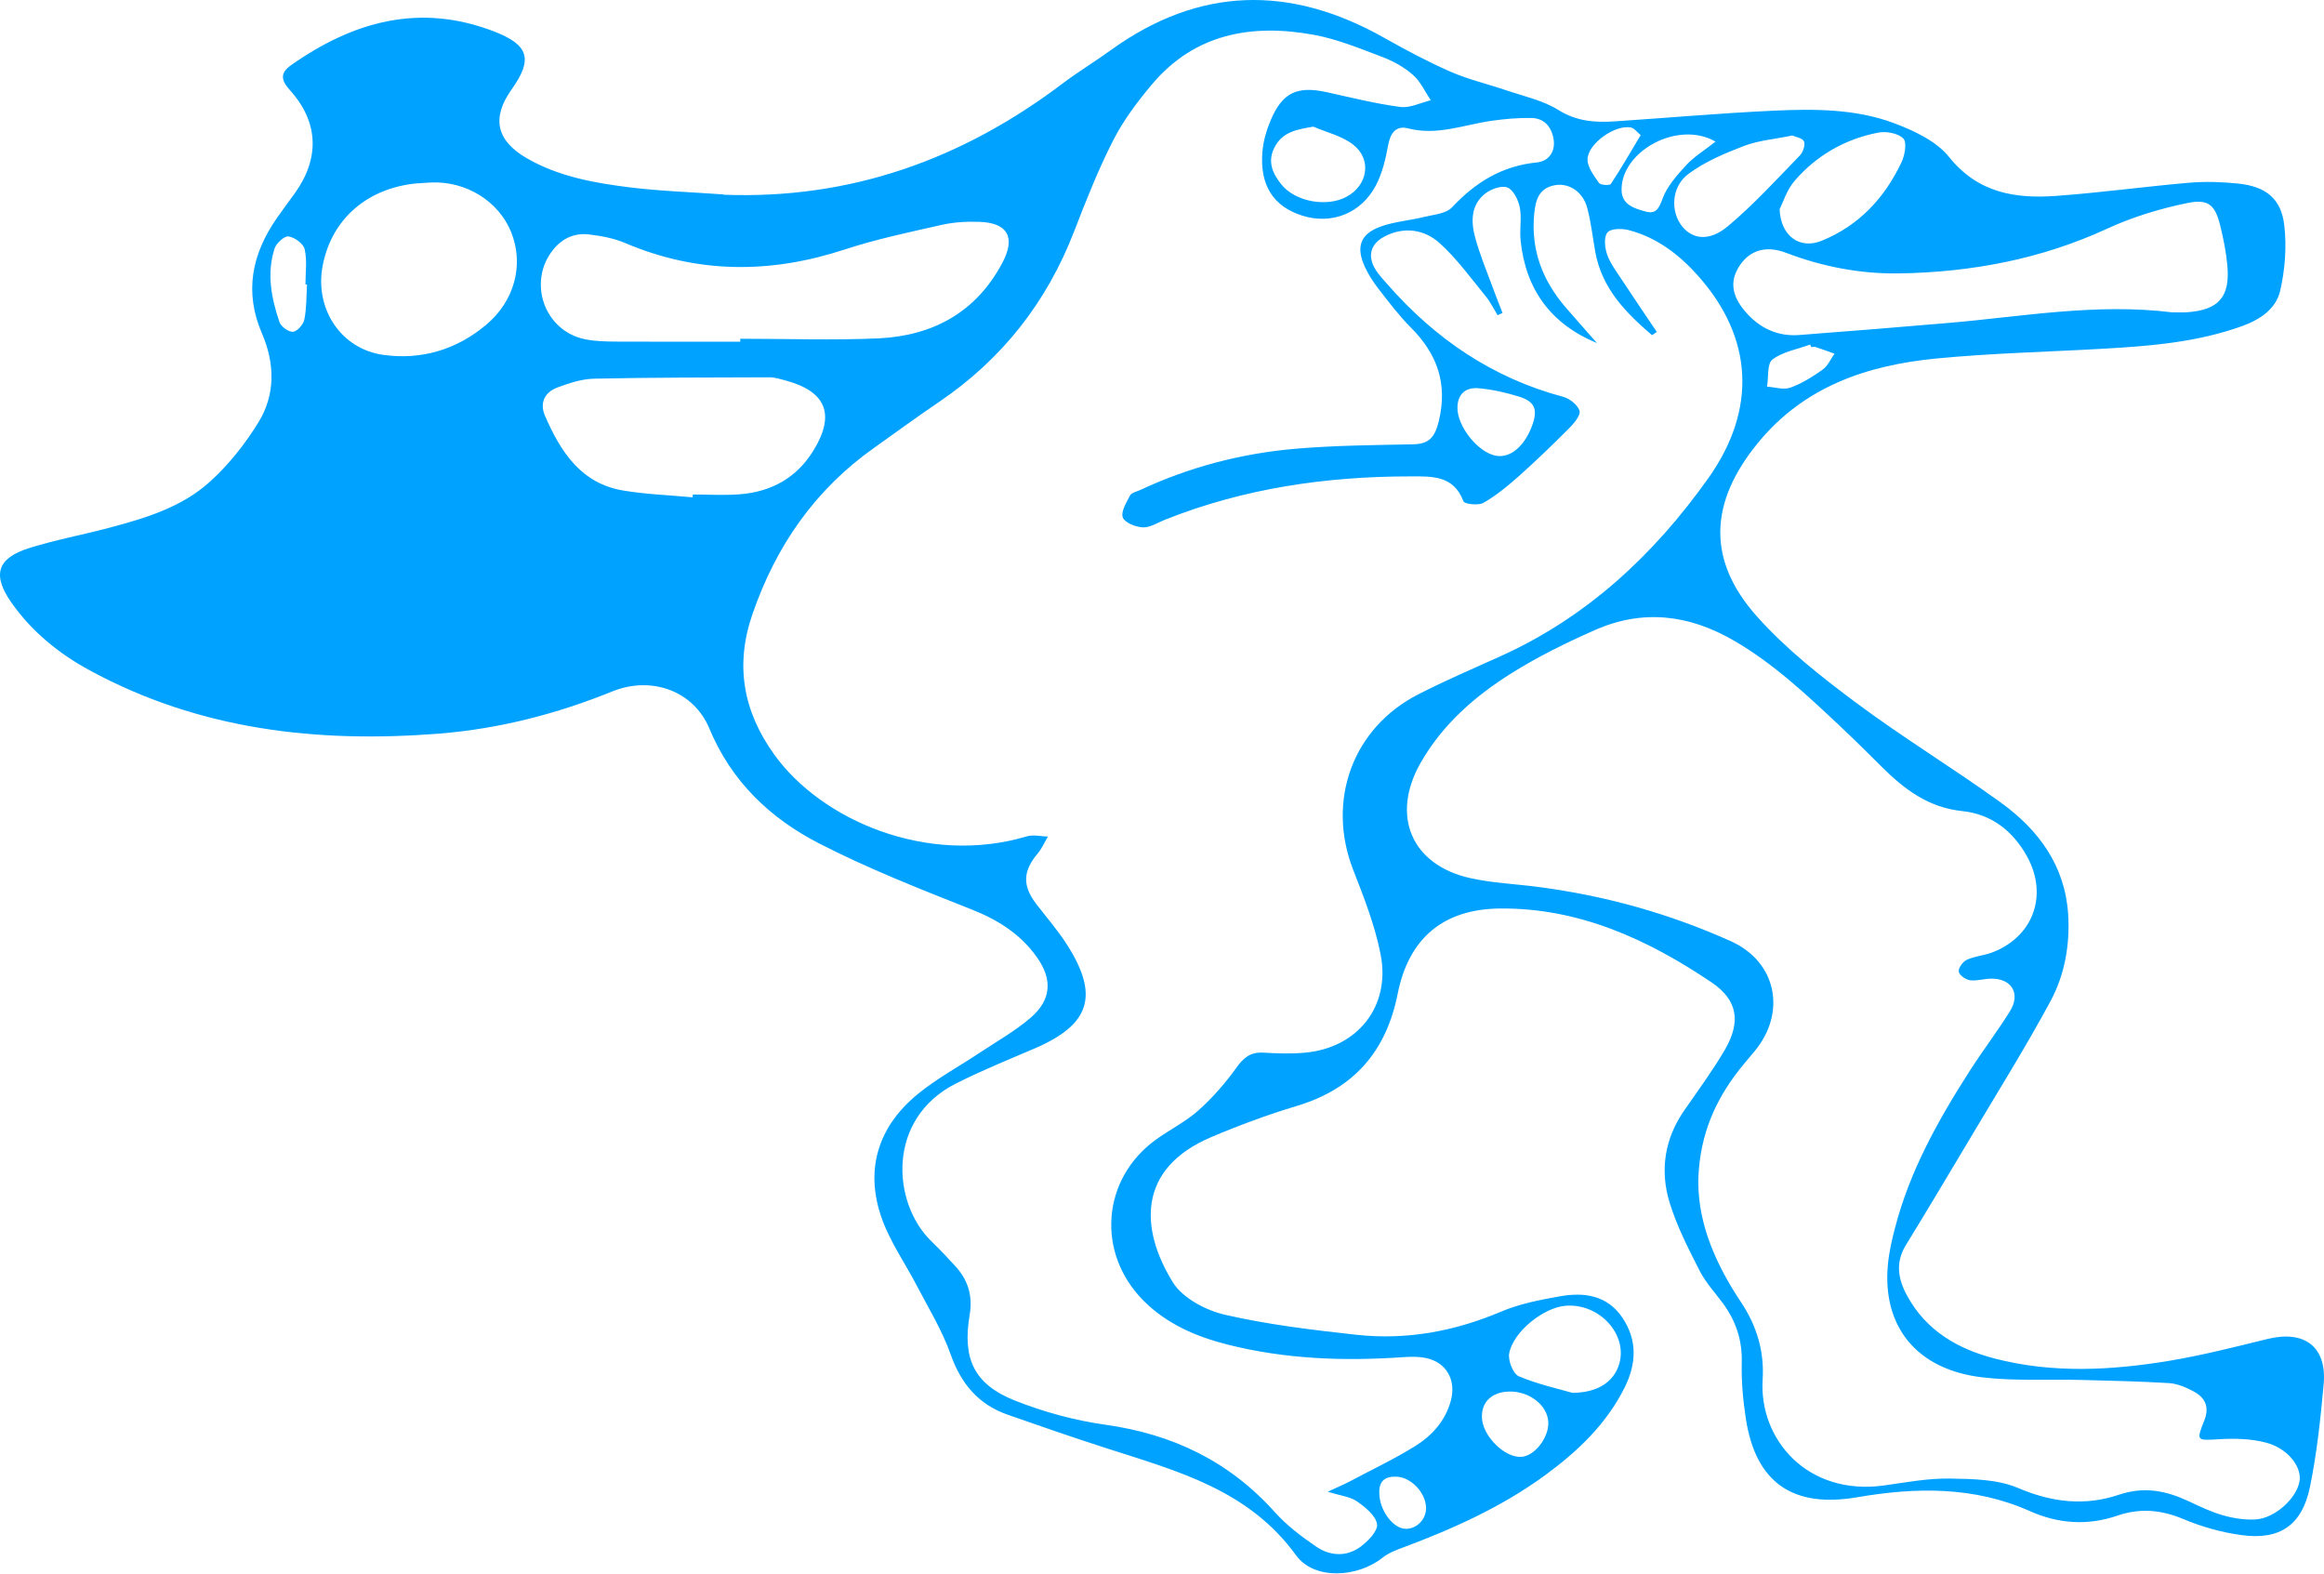
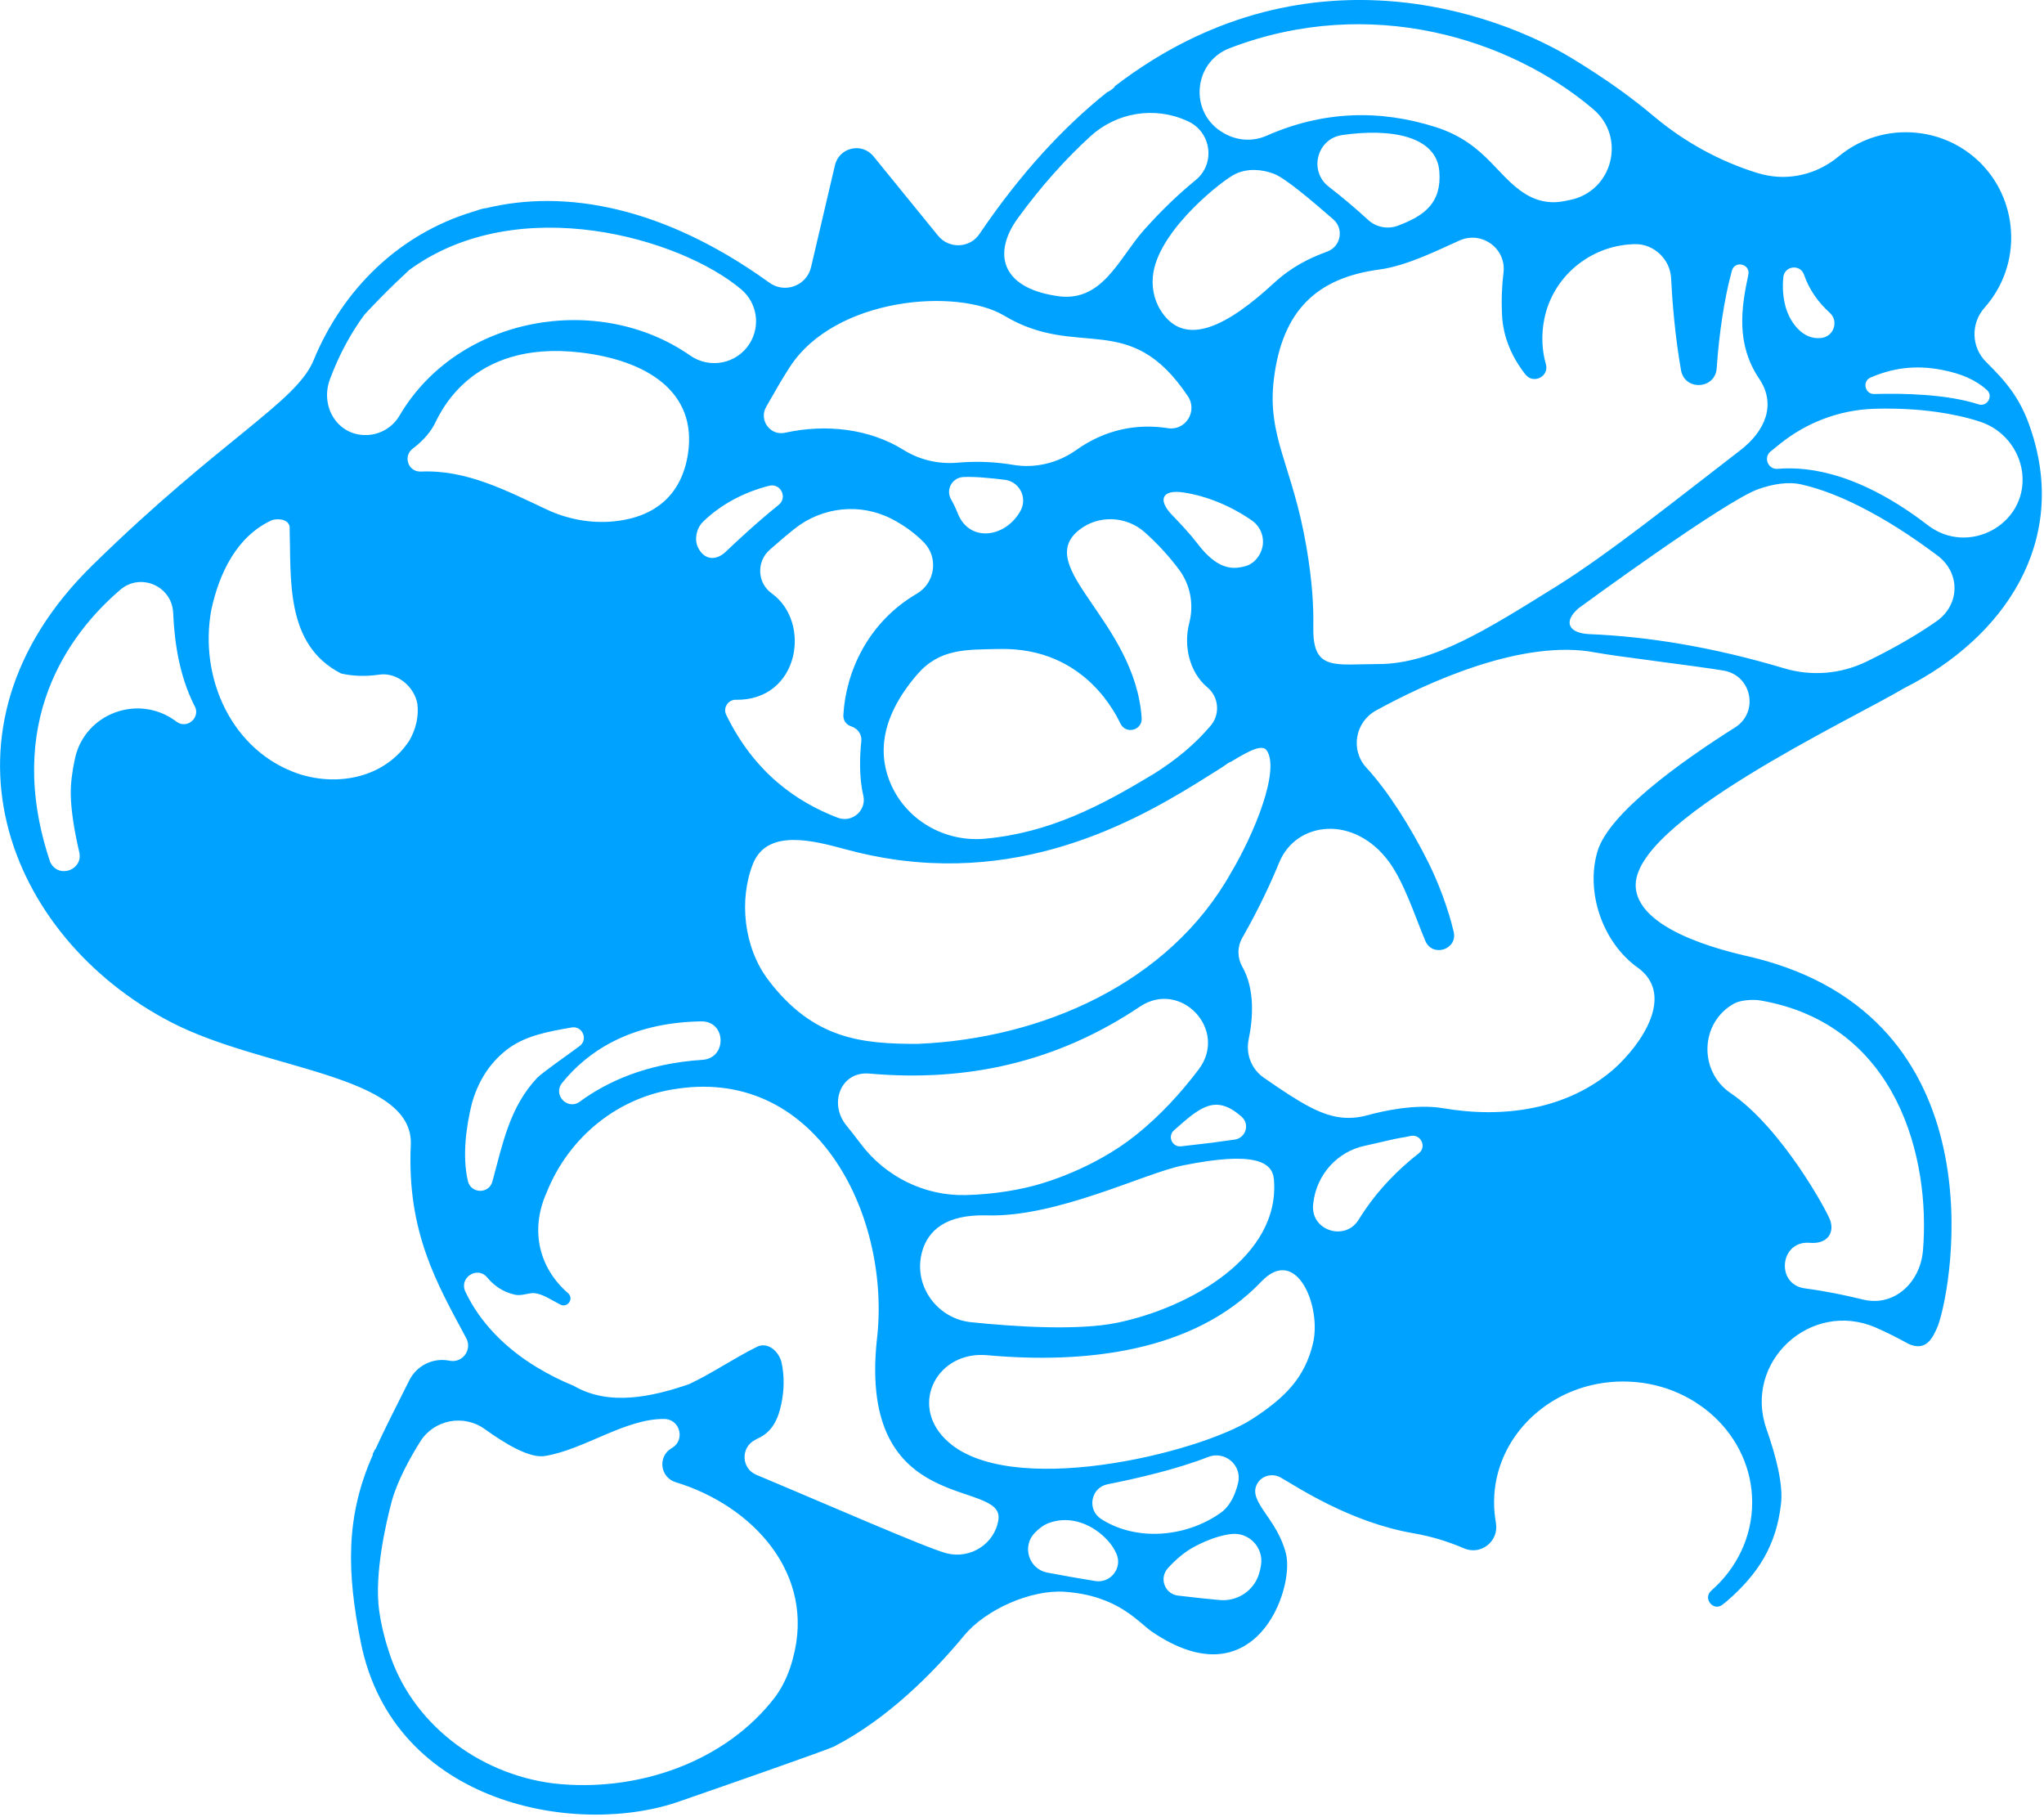
- <svg xmlns="http://www.w3.org/2000/svg" width="520" height="352" viewBox="0 0 520 352" fill="none">
-   <path d="M161.841 43.562C190.228 44.662 215.258 35.681 237.721 18.711C241.209 16.069 244.982 13.802 248.536 11.227C268.301 -3.037 288.637 -3.411 309.631 8.409C314.501 11.161 319.458 13.802 324.57 16.047C328.54 17.786 332.84 18.777 336.964 20.185C340.913 21.528 345.19 22.431 348.656 24.588C352.715 27.119 356.795 27.449 361.182 27.163C373.072 26.371 384.918 25.314 396.808 24.764C405.912 24.346 415.169 24.324 423.812 27.559C428.266 29.232 433.245 31.565 436.097 35.109C442.591 43.209 450.949 44.486 460.118 43.826C470.056 43.099 479.949 41.735 489.887 40.876C493.528 40.568 497.236 40.7 500.855 41.074C507.02 41.735 510.442 44.442 511.122 50.473C511.67 55.25 511.275 60.334 510.2 65.023C509.279 69.073 505.769 71.472 501.711 72.947C491.686 76.557 481.244 77.415 470.758 78.01C458.166 78.736 445.552 79 433.004 80.233C417.67 81.751 403.63 86.506 393.32 99.118C382.483 112.369 381.803 125.29 393.189 137.991C399.66 145.233 407.491 151.396 415.323 157.229C425.853 165.087 437.128 171.91 447.768 179.614C456.126 185.668 462.027 193.636 462.751 204.487C463.189 211.289 462.005 218.002 458.846 223.901C453.296 234.225 447.044 244.196 441.055 254.277C436.207 262.422 431.359 270.544 426.423 278.6C424.01 282.54 424.734 286.282 426.774 289.98C431.052 297.75 438.05 301.778 446.298 303.935C459.285 307.303 472.381 306.599 485.412 304.441C492.804 303.209 500.109 301.338 507.392 299.555C515.707 297.53 520.708 301.36 519.918 309.768C519.216 317.45 518.405 325.176 516.847 332.726C515.092 341.223 510.091 344.612 501.579 343.446C497.126 342.851 492.629 341.575 488.483 339.836C483.503 337.745 478.743 337.371 473.697 339.109C467.094 341.377 460.513 340.892 454.239 338.097C441.669 332.484 428.661 332.726 415.564 334.971C401.217 337.437 392.859 331.78 390.644 317.428C390.008 313.29 389.613 309.042 389.722 304.838C389.854 299.819 388.406 295.527 385.511 291.587C383.734 289.188 381.65 286.942 380.311 284.323C377.789 279.37 375.2 274.352 373.577 269.047C371.383 261.849 372.436 254.806 376.845 248.444C379.939 243.976 383.185 239.574 385.927 234.885C389.569 228.634 388.867 223.747 382.9 219.741C368.619 210.122 353.263 203.079 335.56 203.255C323.012 203.387 315.224 209.858 312.746 222.273C310.179 235.259 302.918 243.58 290.216 247.41C283.701 249.369 277.273 251.746 271 254.409C254.503 261.409 255.007 274.858 262.422 286.876C264.616 290.42 269.793 293.15 274.071 294.14C283.745 296.363 293.682 297.552 303.554 298.63C314.698 299.841 325.447 297.86 335.845 293.458C339.969 291.697 344.532 290.816 349.007 290.024C354.426 289.055 359.625 289.738 363.025 294.822C366.382 299.819 366.162 305.08 363.552 310.341C359.471 318.595 352.978 324.736 345.695 330.063C335.999 337.15 325.162 342.015 313.974 346.197C312.373 346.791 310.684 347.43 309.367 348.486C303.751 352.955 294.055 353.571 289.975 347.936C279.401 333.342 263.519 329.138 247.856 324.098C240.375 321.698 232.939 319.123 225.524 316.526C218.943 314.237 215.038 309.614 212.691 302.967C210.783 297.574 207.711 292.577 205.035 287.449C202.841 283.244 200.165 279.282 198.256 274.968C193.145 263.412 195.58 252.736 205.408 244.724C209.73 241.202 214.731 238.517 219.382 235.413C223.177 232.904 227.191 230.637 230.614 227.687C235.264 223.681 235.549 219.125 231.974 214.106C228.31 208.956 223.287 205.786 217.364 203.453C205.847 198.896 194.264 194.34 183.252 188.683C172.327 183.07 163.64 174.838 158.704 162.952C155.216 154.587 145.761 151.132 136.986 154.697C124.548 159.738 111.715 163.04 98.377 164.118C71.022 166.297 44.544 163.304 19.975 149.921C13.13 146.201 7.163 141.336 2.601 134.887C-1.787 128.68 -0.712 124.894 6.505 122.627C12.319 120.8 18.373 119.677 24.296 118.114C32.457 115.957 40.661 113.514 47.023 107.725C51.213 103.917 54.898 99.273 57.86 94.43C61.655 88.245 61.501 81.289 58.628 74.642C54.591 65.287 56.368 56.834 61.94 48.8C63.234 46.929 64.616 45.102 65.954 43.253C71.57 35.439 71.329 27.339 64.902 20.207C62.861 17.94 62.642 16.355 65.055 14.639C79.007 4.777 93.946 0.617 110.574 7.045C118.362 10.06 119.283 13.274 114.457 20.031C109.982 26.327 111.013 31.411 117.792 35.351C124.899 39.489 132.884 40.92 140.869 41.911C147.801 42.769 154.821 42.989 161.819 43.495L161.841 43.562ZM370.659 74.29C370.33 74.532 369.979 74.752 369.65 74.994C363.771 69.953 358.396 64.538 356.927 56.262C356.356 52.983 355.983 49.637 355.128 46.445C354.141 42.791 350.85 40.744 347.625 41.492C344.291 42.241 343.589 44.772 343.282 47.854C342.514 55.91 345.125 62.712 350.28 68.721C352.605 71.428 354.974 74.07 357.322 76.755C346.989 72.485 341.351 64.737 340.233 53.753C339.991 51.31 340.518 48.756 340.057 46.401C339.728 44.728 338.609 42.461 337.293 41.955C335.955 41.426 333.564 42.307 332.248 43.364C329.111 45.873 329.111 49.593 330.054 53.071C331.151 57.121 332.796 61.017 334.244 64.957C334.858 66.652 335.538 68.325 336.196 70.019C335.823 70.195 335.472 70.35 335.099 70.526C334.2 69.073 333.454 67.51 332.379 66.211C329.045 62.161 325.952 57.825 322.091 54.369C318.669 51.31 314.171 50.627 309.784 52.916C306.603 54.567 305.901 57.363 307.832 60.4C308.578 61.567 309.565 62.602 310.486 63.658C321.169 75.83 333.981 84.569 349.753 88.773C351.201 89.169 352.934 90.534 353.417 91.855C353.746 92.757 352.32 94.584 351.289 95.619C347.582 99.339 343.786 103.015 339.86 106.514C337.381 108.715 334.77 110.873 331.918 112.501C330.8 113.14 327.685 112.788 327.443 112.149C325.25 106.272 320.27 106.58 315.619 106.58C296.732 106.58 278.305 109.244 260.645 116.287C259.022 116.926 257.355 118.048 255.753 117.982C254.13 117.916 251.695 116.97 251.234 115.781C250.752 114.505 252.024 112.435 252.836 110.873C253.165 110.234 254.305 109.992 255.095 109.64C266.151 104.467 277.822 101.43 289.909 100.395C298.618 99.647 307.393 99.581 316.146 99.405C319.787 99.339 321.06 97.82 321.937 94.21C323.977 85.757 321.542 79.132 315.619 73.211C313.031 70.614 310.793 67.642 308.534 64.737C307.349 63.218 306.274 61.589 305.462 59.85C303.313 55.316 304.3 52.344 308.972 50.671C312.066 49.571 315.444 49.329 318.647 48.536C320.818 48.008 323.561 47.81 324.899 46.379C330.142 40.788 336.087 37.112 343.874 36.342C346.441 36.1 348.174 33.965 347.581 30.927C347.055 28.176 345.366 26.415 342.58 26.393C339.618 26.349 336.635 26.613 333.717 27.031C327.531 27.911 321.564 30.399 315.093 28.726C312.395 28.021 311.1 29.716 310.596 32.49C310.047 35.549 309.301 38.719 307.876 41.449C304.563 47.788 297.894 50.319 291.335 48.228C284.886 46.159 281.836 41.426 282.473 33.921C282.67 31.521 283.394 29.078 284.337 26.855C286.97 20.67 290.282 19.173 296.885 20.626C302.347 21.836 307.788 23.201 313.316 23.927C315.488 24.213 317.857 22.981 320.138 22.431C318.844 20.516 317.857 18.248 316.168 16.774C314.237 15.057 311.824 13.714 309.411 12.79C304.344 10.875 299.254 8.761 293.989 7.793C280.125 5.262 267.336 7.463 257.706 18.931C254.459 22.805 251.344 26.943 249.063 31.433C245.728 37.971 243.008 44.86 240.354 51.728C234.211 67.642 224.208 80.365 210.124 89.918C205.189 93.263 200.384 96.785 195.514 100.241C182.33 109.596 173.621 122.142 168.356 137.418C164.408 148.886 166.316 159.144 173.204 168.763C183.712 183.466 207.448 193.768 229.736 187.12C231.184 186.68 232.895 187.12 234.474 187.164C233.729 188.419 233.136 189.806 232.215 190.906C228.859 194.89 228.727 198.126 231.864 202.242C234.211 205.302 236.778 208.229 238.84 211.487C245.991 222.779 243.885 229.228 231.579 234.533C225.634 237.086 219.623 239.508 213.854 242.435C198.322 250.293 199.551 269.113 208.391 277.697C210.278 279.524 212.099 281.439 213.876 283.398C216.64 286.458 217.671 290.024 216.969 294.118C215.302 303.979 217.912 309.702 227.126 313.356C233.575 315.909 240.463 317.78 247.308 318.749C262.334 320.84 274.992 326.893 285.215 338.273C287.869 341.245 291.16 343.732 294.472 345.999C297.565 348.134 301.229 348.354 304.366 346.087C306.055 344.854 308.336 342.521 308.117 341.002C307.832 339.087 305.484 337.194 303.62 335.896C302.106 334.839 300 334.641 297.083 333.739C299.452 332.638 300.702 332.11 301.887 331.494C306.823 328.874 311.89 326.475 316.65 323.525C320.402 321.192 323.385 317.912 324.613 313.422C325.754 309.284 324.109 305.476 320.116 304.111C318.23 303.473 316.014 303.495 313.974 303.627C300.79 304.551 287.694 304.089 274.817 300.854C267.797 299.093 261.172 296.297 255.907 291.036C245.245 280.383 246.474 263.786 258.583 255.004C261.698 252.736 265.252 250.998 268.104 248.466C271.307 245.605 274.202 242.303 276.681 238.825C278.305 236.558 279.862 235.347 282.648 235.502C285.785 235.678 288.944 235.81 292.059 235.502C303.751 234.423 311.166 225.178 308.929 213.6C307.678 207.129 305.221 200.855 302.808 194.692C296.732 179.174 302.611 162.82 317.44 155.292C323.363 152.276 329.462 149.635 335.538 146.905C354.974 138.189 370.023 124.168 382.198 107.043C393.232 91.525 392.223 75.5 379.961 61.721C375.705 56.944 370.681 53.093 364.363 51.464C362.872 51.09 360.393 51.111 359.669 52.014C358.835 53.026 359.055 55.36 359.581 56.879C360.239 58.837 361.577 60.576 362.718 62.337C365.35 66.343 368.071 70.328 370.747 74.312L370.659 74.29ZM380.004 264.667C380.048 274.066 384.019 283.024 389.525 291.279C393.123 296.671 394.79 302.372 394.395 308.668C393.561 322.051 404.442 334.729 421.597 332.33C426.445 331.648 431.337 330.723 436.207 330.789C441.384 330.877 447 330.943 451.607 332.924C459.175 336.16 466.59 336.952 474.07 334.421C479.774 332.506 484.644 333.497 489.689 335.852C492.212 337.04 494.779 338.273 497.433 339.021C499.736 339.682 502.237 340.056 504.628 339.946C509.125 339.704 514.193 334.927 514.566 331.053C514.851 327.884 511.736 323.966 506.954 322.733C503.663 321.874 500.044 321.786 496.621 321.985C491.51 322.271 491.356 322.447 493.199 317.846C494.45 314.699 493.375 312.652 490.764 311.265C489.097 310.363 487.188 309.57 485.346 309.438C478.896 309.042 472.425 308.91 465.975 308.734C458.473 308.536 450.883 309.02 443.468 308.139C428.924 306.4 421.18 296.87 422.409 283.068C422.65 280.295 423.286 277.521 423.988 274.814C427.322 261.893 433.75 250.447 440.88 239.354C443.731 234.929 446.934 230.725 449.72 226.257C452.199 222.317 450.115 218.861 445.464 218.949C443.885 218.971 442.283 219.521 440.77 219.301C439.805 219.169 438.357 218.134 438.269 217.364C438.181 216.528 439.212 215.119 440.09 214.723C441.801 213.93 443.819 213.798 445.618 213.138C454.875 209.704 458.363 200.371 453.581 191.655C450.422 185.91 445.552 182.124 439.081 181.463C431.534 180.693 426.138 176.621 421.092 171.602C417.977 168.499 414.862 165.417 411.659 162.401C404.245 155.446 396.874 148.49 387.967 143.318C377.855 137.462 367.522 136.252 356.861 140.962C350.477 143.78 344.159 146.883 338.258 150.581C330.032 155.732 322.749 162.071 317.835 170.722C311.144 182.498 315.817 193.526 328.957 196.453C333.871 197.554 339.004 197.752 344.028 198.412C359.055 200.349 373.511 204.377 387.309 210.585C397.488 215.163 399.792 226.455 392.64 235.127C391.083 237.02 389.437 238.869 388.011 240.85C383.032 247.696 380.114 255.268 379.982 264.689L380.004 264.667ZM165.636 76.447V75.786C175.947 75.786 186.301 76.16 196.589 75.698C208.72 75.126 218.46 69.865 224.318 58.727C227.279 53.093 225.458 49.857 219.206 49.637C216.442 49.527 213.568 49.681 210.87 50.275C203.565 51.926 196.172 53.467 189.065 55.8C172.437 61.259 156.159 61.281 139.926 54.391C137.403 53.313 134.573 52.784 131.831 52.454C128.738 52.08 125.996 53.181 123.912 55.69C117.879 62.932 121.74 74.114 130.998 75.918C133.213 76.359 135.517 76.403 137.798 76.425C147.077 76.469 156.357 76.447 165.636 76.447ZM486.092 69.865C486.816 69.865 488.044 69.931 489.251 69.865C496.424 69.381 499.012 66.475 498.376 59.41C498.113 56.46 497.521 53.511 496.819 50.627C495.678 45.917 494.23 44.42 489.382 45.432C483.284 46.687 477.185 48.536 471.547 51.133C456.652 58.001 441.011 60.929 424.778 61.171C416.135 61.281 407.755 59.652 399.66 56.57C395.207 54.876 391.675 55.954 389.393 59.212C387.024 62.602 387.309 65.991 390.534 69.733C393.671 73.387 397.729 75.324 402.578 74.95C413.721 74.114 424.887 73.189 436.031 72.243C452.528 70.834 468.959 67.774 486.114 69.887L486.092 69.865ZM154.975 111.291C154.975 111.071 154.997 110.851 155.019 110.63C158.529 110.63 162.039 110.851 165.527 110.586C172.568 110.036 178.272 106.911 182.023 100.769C186.959 92.713 184.875 87.585 175.771 85.119C174.586 84.811 173.38 84.415 172.195 84.415C159.077 84.459 145.959 84.437 132.862 84.723C130.142 84.789 127.356 85.713 124.746 86.682C121.85 87.761 120.687 90.16 121.96 93.065C125.426 101.033 129.967 108.121 139.356 109.728C144.511 110.608 149.776 110.763 154.975 111.269V111.291ZM96.359 40.832C94.977 40.942 93.573 40.964 92.191 41.14C81.464 42.571 73.962 49.549 72.141 59.74C70.474 69.183 76.331 78.098 85.764 79.396C94.209 80.563 102.041 78.296 108.71 72.727C115.137 67.378 117.309 59.212 114.369 51.926C111.583 45.014 104.257 40.458 96.381 40.832H96.359ZM398.19 46.753C398.409 52.894 402.775 55.822 407.557 53.885C415.893 50.517 421.685 44.31 425.48 36.276C426.226 34.713 426.708 31.829 425.875 30.993C424.712 29.804 422.058 29.32 420.259 29.672C412.844 31.103 406.46 34.757 401.525 40.48C399.792 42.505 398.958 45.3 398.212 46.775L398.19 46.753ZM400.954 30.333C397.049 31.147 393.452 31.411 390.249 32.644C385.927 34.295 381.496 36.166 377.811 38.895C373.928 41.757 373.73 47.347 376.385 50.649C378.732 53.555 382.483 54.083 386.651 50.583C392.377 45.785 397.466 40.194 402.687 34.823C403.411 34.097 403.982 32.446 403.652 31.653C403.301 30.861 401.722 30.641 400.976 30.289L400.954 30.333ZM351.837 311.617C357.519 311.573 360.985 309.152 362.214 305.432C364.451 298.718 357.914 291.477 350.236 292.137C345.366 292.555 338.609 297.904 337.688 302.769C337.381 304.353 338.565 307.369 339.816 307.897C344.115 309.724 348.744 310.715 351.837 311.617ZM293.902 28.33C290.107 28.968 286.904 29.496 285.127 33.062C283.526 36.254 284.82 38.939 286.75 41.316C289.909 45.168 296.885 46.379 301.251 44.046C306.055 41.492 307.042 35.66 302.742 32.336C300.242 30.399 296.863 29.628 293.902 28.352V28.33ZM326.105 91.172C326.039 95.376 330.69 101.21 334.704 101.958C337.907 102.552 341.11 99.867 342.821 95.201C344.115 91.657 343.479 89.874 339.947 88.751C336.986 87.827 333.893 87.122 330.8 86.858C328.058 86.616 326.149 88.047 326.105 91.172ZM383.865 31.697C375.485 26.811 362.74 33.81 362.828 42.483C362.85 45.807 365.701 46.643 368.202 47.325C370.55 47.964 371.186 46.643 372.019 44.398C373.05 41.625 375.244 39.181 377.306 36.936C379.039 35.043 381.321 33.678 383.865 31.675V31.697ZM331.589 317.186C331.743 321.346 336.81 326.299 340.54 325.925C343.457 325.638 346.55 321.61 346.441 318.221C346.309 314.369 342.075 311.111 337.469 311.331C333.695 311.507 331.436 313.752 331.589 317.164V317.186ZM68.675 63.636H68.346C68.346 60.995 68.74 58.265 68.17 55.756C67.885 54.523 65.933 53.093 64.551 52.894C63.629 52.762 61.808 54.413 61.435 55.602C59.637 61.193 60.712 66.74 62.554 72.11C62.905 73.101 64.638 74.334 65.582 74.224C66.547 74.114 67.885 72.573 68.104 71.472C68.609 68.919 68.543 66.233 68.697 63.614L68.675 63.636ZM405.254 77.635C405.188 77.459 405.122 77.261 405.034 77.085C402.161 78.142 398.914 78.67 396.589 80.431C395.36 81.355 395.733 84.415 395.382 86.506C397.137 86.616 399.068 87.276 400.581 86.726C403.17 85.802 405.583 84.283 407.842 82.676C408.983 81.862 409.597 80.343 410.475 79.132C409.093 78.626 407.689 78.12 406.285 77.657C405.978 77.547 405.583 77.657 405.232 77.657L405.254 77.635ZM367.105 30.223C366.316 29.584 365.68 28.682 364.912 28.528C361.468 27.823 355.303 32.072 355.216 35.638C355.172 37.398 356.663 39.313 357.782 40.942C358.133 41.426 360.173 41.536 360.437 41.14C362.718 37.706 364.78 34.119 367.105 30.223ZM308.621 334.003C308.621 337.877 311.736 342.059 314.588 342.037C317.089 342.037 319.151 339.814 319.085 337.305C318.976 333.893 315.729 330.503 312.482 330.371C309.916 330.261 308.534 331.339 308.621 334.025V334.003Z" fill="#00A2FF" />
+ <svg xmlns="http://www.w3.org/2000/svg" width="924" height="821" viewBox="0 0 924 821" fill="none">
+   <path d="M861.19 310.82C905.4 288.52 935.78 245.18 917.73 193.2C913.2 179.84 906.73 172.39 897.88 163.65C891.09 156.96 890.8 146.17 897.14 139.05C905.25 129.93 909.91 117.68 909.07 104.34C907.54 80.05 888.26 61.04 863.95 59.83C851.44 59.21 839.93 63.41 831.11 70.75C821.59 78.66 809 81.83 796.98 78.87C795.86 78.59 794.95 78.36 794.37 78.17C777.16 72.84 761.26 64.03 747.47 52.43C738.67 45.02 727.4 36.59 710.9 26.53C676.25 5.42 588.94 -26.26 503.88 39.02C503.93 39.11 503.94 39.23 503.84 39.33C502.85 40.32 501.67 41.17 500.4 41.76C500.39 41.76 500.37 41.76 500.36 41.77C480.87 57.36 461.53 78.13 443.02 105.38C442.96 105.46 442.91 105.55 442.85 105.63C438.54 112.22 429.02 112.63 424.05 106.52L394.86 70.65C389.64 64.24 379.34 66.61 377.45 74.66L366.63 120.77C364.65 129.19 354.73 132.84 347.75 127.73C347.67 127.67 347.59 127.62 347.51 127.56C300.23 93.54 255.63 85.25 219.35 94.18C219.41 94.14 219.48 94.09 219.54 94.05C218.52 94.25 217.5 94.49 216.51 94.81C215.54 95.12 214.57 95.56 213.56 95.71C213.52 95.74 213.47 95.77 213.43 95.81C180.45 105.9 155 130.59 141.7 162.96C133.94 181.86 99.55 198.81 41.62 255.65C-33.67 329.52 2.32 423.16 77.34 462.03C119.36 483.8 187.16 485.51 185.7 517.49C183.89 557.03 197.66 580.36 210.77 604.84C213.55 610.03 209.13 616.12 203.34 615.04C203.22 615.02 203.1 614.99 202.98 614.97C195.73 613.61 188.44 617.17 185.1 623.75C184.68 624.57 184.26 625.41 183.84 626.24C179.04 635.85 174.06 645.52 169.62 655.22C169.58 655.17 169.54 655.12 169.5 655.07C169.32 655.49 169.14 655.91 168.94 656.32C168.8 656.62 168.61 656.92 168.41 657.22C168.47 657.3 168.54 657.38 168.6 657.46C156.05 685.46 156.83 710.86 163.08 742.21C177.83 816.16 261.59 830.58 307.79 813.97C328.72 806.75 374.25 790.82 377 789.41C401.53 776.78 422.18 755.73 435.9 739.17C445.65 727.41 466.1 718.39 481.34 719.46C505.48 721.16 514.53 733.26 520.74 737.49C567.45 769.28 585.29 718.27 581.34 702.3C577.39 686.31 564.27 678.93 568.12 671.01C570.06 667.01 575.05 665.64 578.93 667.82C586.26 671.94 610.13 688.05 639.01 693.02C646.89 694.38 654.54 696.69 661.83 699.83C669.49 703.13 677.65 696.6 676.24 688.38C675.72 685.32 675.4 682.17 675.4 679.05C675.4 648.87 701.52 624.41 733.74 624.41C765.96 624.41 792.08 648.87 792.08 679.05C792.08 694.8 784.96 709 773.57 718.97C769.66 722.4 774.46 728.46 778.62 725.33C779.29 724.82 779.95 724.29 780.59 723.74C794.82 711.42 802.94 698.57 805.1 679.81C806.17 671.25 802.98 658.5 798.54 645.85C787.91 615.57 818.62 587.22 848.03 600.07C853.19 602.32 858.14 604.85 862.75 607.41C870.6 610.92 873.63 605.12 876.1 599.12C883.06 579.71 903.6 460.02 792.47 432.77C785.77 431.13 741.08 422.21 739.45 401.08C737.19 371.8 835.41 326.08 861.2 310.81L861.19 310.82ZM875.35 280.85C865.49 287.73 854.66 293.72 843.99 298.92L843.83 299C832.25 304.64 818.97 305.78 806.62 302.09C774.07 292.36 744.63 287.68 718.52 286.62C709.45 286.25 706.32 281.3 713.49 275C713.49 275 779.76 226.33 794.93 221.05C801.13 218.89 808.1 217.52 814.46 218.99C823.42 221.06 831.87 224.48 840.07 228.57C852.66 234.85 864.37 242.52 875.62 250.92C875.69 250.97 875.75 251.02 875.82 251.07C886.31 258.91 886.08 273.37 875.34 280.86L875.35 280.85ZM845.61 170.63C855.19 166.53 865.46 164.74 878.03 167.21C886.67 168.91 893.13 171.7 898.17 176.24C901.25 179.01 898.31 184.03 894.38 182.75C880.3 178.19 861.03 177.7 847.29 178.09C843.02 178.21 841.69 172.31 845.62 170.62L845.61 170.63ZM806.17 125.21C806.72 120.13 813.83 119.28 815.49 124.11C817.85 130.99 822.02 136.74 827.14 141.36C831.33 145.15 828.98 152.11 823.37 152.75C823.3 152.75 823.23 152.77 823.17 152.77C815.25 153.68 809.46 146.27 807.29 139.06C805.98 134.38 805.69 129.74 806.18 125.2L806.17 125.21ZM800.44 204.03C801.81 202.91 803.18 201.81 804.52 200.72C816.54 191.01 831.37 185.35 846.81 184.78C847.1 184.77 847.38 184.76 847.66 184.75C857.05 184.51 866.41 184.89 875.72 186.23C882.38 187.19 888.88 188.56 895.16 190.62C905.24 193.92 912.62 202.74 914.09 213.24C914.09 213.3 914.11 213.35 914.11 213.41C914.15 213.77 914.19 214.13 914.22 214.49C916.19 237.29 889.66 251.35 871.51 237.4C841.89 214.63 818.82 210.61 803.62 211.91C799.25 212.28 797.03 206.79 800.43 204.02L800.44 204.03ZM739.08 110.34C747.62 110.18 754.99 117.16 755.42 125.69C755.95 136.09 757.15 151.63 759.91 167.32C761.57 176.76 775.39 176.02 776.04 166.46C777.11 150.82 779.49 134.7 782.93 122.31C784.25 117.56 791.38 119.35 790.34 124.17C786.98 139.76 784.92 155.45 795.01 170.83C795.08 170.93 795.15 171.03 795.22 171.14C803.14 182.82 797.93 194.89 786.74 203.49C758.27 225.38 727.21 250.33 703.47 265.09C672.63 284.26 647.76 300.14 623.16 300.14C603.56 300.14 593.46 303.48 593.69 283.88C593.69 283.71 593.69 283.55 593.69 283.38C593.84 273.68 593.22 262.76 590.59 247.28C584.37 210.58 572.67 197.59 575.85 171.42C579.67 140.01 595.57 125.55 623.6 121.81C636.34 120.11 650.99 112.56 659.9 108.65C669.94 104.25 681.02 112.39 679.66 123.27C678.99 128.63 678.65 135.04 679.01 142.47C679.48 152.29 683.44 161.49 689.61 169.28C693.18 173.78 700.39 170.17 698.83 164.64C697.04 158.32 696.67 151.39 698.1 144.24C701.9 125.13 718.62 111.18 738.09 110.38C738.41 110.37 738.74 110.36 739.06 110.35L739.08 110.34ZM416.95 565.33C419.65 556.25 427.49 548.77 446.24 549.33C477.8 550.27 517.3 530.28 534.6 526.78C567.51 520.12 575.19 525.33 575.87 533C575.87 533.05 575.87 533.1 575.88 533.15C578.82 567.9 537.86 591.09 505.03 597.86C487.14 601.55 458.1 599.59 439.03 597.62C423.28 596 412.44 580.52 416.96 565.34L416.95 565.33ZM389.29 517.22C386.85 514.01 384.51 510.99 382.66 508.74C374.53 498.84 379.96 484.29 392.74 485.22C392.85 485.22 392.95 485.24 393.05 485.24C437.35 489.15 478.03 479.99 515.27 455C533.77 442.58 555.33 465.52 541.9 483.31C533.59 494.31 524.28 504.33 513.69 512.86C494.05 528.67 470.81 534.85 471.1 534.86C461.8 537.71 449.52 539.83 436.61 540.15C418.08 540.6 400.5 531.98 389.29 517.22ZM558.18 515.06C554.21 515.63 550.11 516.2 547.72 516.51C545.1 516.85 539.45 517.5 533.92 518.12C529.89 518.57 527.67 513.57 530.71 510.88C542.52 500.44 549.4 494.29 561.24 504.72C561.27 504.75 561.3 504.77 561.33 504.8C565.09 508.13 563.16 514.35 558.19 515.06H558.18ZM415.03 471.82C389.87 471.82 367.82 469.96 347.32 442.94C336.15 428.21 333.95 406.67 340.42 390.34C346.9 374.36 367.86 379.96 382.42 383.92C390.07 386 397.54 387.52 404.82 388.55C404.82 388.55 404.83 388.57 404.84 388.57C405.98 388.69 407.12 388.83 408.26 388.99C475.6 397.15 525.97 363.43 552.46 346.8C552.48 346.78 552.5 346.75 552.53 346.73C553.74 345.99 554.8 345.02 556.09 344.41C556.17 344.37 556.25 344.37 556.31 344.4C565.12 339 570.69 336.3 572.65 339.21C578.71 348.19 567.03 376.74 556.5 394.43C528.37 444.56 470.83 469.44 415.02 471.8L415.03 471.82ZM254.11 489.47C265.22 475.64 284.25 462.48 315.75 461.67C316.24 461.66 316.73 461.65 317.22 461.65C328.39 461.7 328.68 478.32 317.53 479.03C292.17 480.64 274.27 489 262.11 497.92C256.55 502 249.78 494.83 254.1 489.46L254.11 489.47ZM242.77 487.22C230.22 500.62 227.17 517.35 222.57 534.07C221 539.78 212.84 539.56 211.51 533.79C208.91 522.51 210.71 509.19 213.35 498.59C216.03 489.28 220.82 480.94 228.96 474.56C237.1 468.19 247.34 466.33 258.39 464.4C263.26 463.55 266.01 469.81 262.05 472.77C255.01 478.03 246.16 484.01 242.77 487.22ZM316.03 248.36C314.81 246.38 314.33 243.93 314.92 241.28C314.96 241.1 315 240.93 315.04 240.75C315.48 238.84 316.48 237.11 317.89 235.75C326.1 227.79 336.53 222.41 347.71 219.56C352.85 218.25 356.15 224.87 352.01 228.19C342.45 235.86 333.01 244.67 328.14 249.32C323.97 253.31 319.06 253.29 316.03 248.37V248.36ZM332.52 316.29H332.6C361.29 316.79 367.09 281.25 348.83 268.17C342.29 263.48 341.88 253.87 347.91 248.54C351.59 245.29 355.35 242.04 359.25 238.95C371.79 229.04 388.91 227.22 403.12 234.55C408.52 237.34 413.44 240.86 417.62 245.12C424.36 251.99 422.78 263.49 414.47 268.33C392.5 281.13 382.33 303.52 381.25 323.17C381.1 325.82 382.77 327.68 384.82 328.32C387.72 329.23 389.67 331.92 389.36 334.94C388.66 341.65 388.29 351.1 390.21 359.33C390.22 359.38 390.24 359.44 390.25 359.49C391.85 366.29 385.21 372.09 378.68 369.59C360.15 362.5 341.09 349.33 328.29 323.1C326.77 319.98 329.03 316.33 332.51 316.27L332.52 316.29ZM451.88 293.34C491.53 292.49 505.27 324.87 506.67 327.36C509.31 332.05 516.47 329.91 516.1 324.54C513.08 280.61 466.76 256.31 487.79 239.57C496.55 232.6 509.15 233.16 517.51 240.6C523.19 245.66 528.37 251.29 532.95 257.4C538.13 264.32 539.78 273.21 537.61 281.58C534.93 291.89 537.67 303.87 545.84 310.72C551.02 315.06 551.65 322.82 547.3 327.98C540.34 336.25 531.71 343.45 521.45 349.85C497.91 364.07 474.64 376.39 445.31 379.08C427.55 380.71 410.39 371.24 402.98 355.01C397.25 342.48 396.95 325.53 414.41 305.09C424.74 292.99 436.61 293.66 451.88 293.33V293.34ZM435.41 215.61H435.53C440.13 215.35 447.52 216.02 454.25 216.87C461.03 217.72 464.66 225.24 461.19 231.13C461.16 231.18 461.14 231.22 461.11 231.27C454.06 243.29 438.16 245.08 433.01 232.13C432.09 229.82 431.05 227.64 429.89 225.6C427.45 221.28 430.45 215.9 435.41 215.62V215.61ZM535.13 222.6C545.62 224.22 556.43 228.67 565.94 235.26C571.76 239.29 572.95 247.91 567.15 253.51C565.59 255.02 563.56 255.91 561.42 256.27C561.29 256.29 561.15 256.32 561.01 256.35C552.59 258.12 546.29 252.19 541.06 245.36C538.26 241.7 534.02 237.09 529.9 232.83C523.07 225.78 525.42 221.1 535.12 222.6H535.13ZM524.69 140.3C521.44 135.13 520.38 128.89 521.44 122.88C524.97 103 552.92 81.21 558.54 78.58C564.16 75.95 570.58 76.55 575.82 78.53C581.06 80.51 592.97 90.67 602.71 99.14C607.65 103.43 606.15 111.44 600.01 113.69C591.92 116.66 583.8 120.64 575.95 127.88C555.14 147.09 535.64 157.71 524.68 140.29L524.69 140.3ZM606.69 61.05C628.37 57.89 649.42 61.29 650.66 77.5C651.77 91.88 643.75 97.55 631.95 102C627.33 103.74 622.12 102.74 618.48 99.4C612.75 94.14 606.8 89.12 600.64 84.36C591.55 77.31 595.3 62.71 606.68 61.05H606.69ZM555.86 21.78C619.45 -2.62 682.62 17.55 719.94 49.1C720.05 49.19 720.16 49.29 720.27 49.38C735.25 62.07 729 86.44 709.77 90.37L707.1 90.91C702.01 91.95 696.69 91.34 692.03 89.03C677.27 81.71 672.84 65.02 648.94 57.42C623.64 49.38 597.96 50.12 572.56 61.35C566.46 64.04 559.45 63.66 553.64 60.39C553.47 60.29 553.29 60.19 553.12 60.1C537.49 51.3 539.11 28.21 555.86 21.78ZM460.04 98.73C470.5 84.36 481.51 72.06 492.89 61.64C504.71 50.81 521.81 47.98 536.44 54.54C536.6 54.61 536.76 54.68 536.92 54.76C547.62 59.58 549.6 73.98 540.51 81.39C532.63 87.81 524.81 95.34 517.06 104.04C505.65 116.85 498.15 137.47 477.16 133.68C451.9 129.73 449.08 113.81 460.05 98.74L460.04 98.73ZM346.33 183.94C350.01 177.47 353.53 171.27 357.07 165.83C377.72 134.13 432.97 130.1 453.95 142.67C487.56 162.79 510.48 139.45 537.01 179.12C541.5 185.83 535.95 194.79 527.97 193.53C514.23 191.37 499.81 193.96 486.55 203.38C478.27 209.26 468.04 211.8 458.03 210.11C451.2 208.96 442.73 208.27 432.94 209.12C424.39 209.87 415.78 207.93 408.5 203.38C393.02 193.72 373.22 191.52 354.87 195.6C348.2 197.08 342.96 189.87 346.34 183.93L346.33 183.94ZM149.17 171.34C153.44 159.99 158.74 150.32 164.82 142.14C169.37 137.25 174.06 132.45 178.93 127.76C180.97 125.8 183.02 123.87 185.09 121.96C234.38 86.07 307.91 107.74 335.14 130.85C342.27 136.9 343.86 147.28 338.92 155.22C333.18 164.44 320.9 166.91 311.99 160.69C270.66 131.84 207.17 142.62 180.6 187.85C177.53 193.08 172.01 196.4 165.95 196.63C152.65 197.14 144.49 183.79 149.18 171.32L149.17 171.34ZM79.82 326.2C79.64 326.07 79.45 325.93 79.27 325.8C62.42 313.53 38.36 322.44 33.89 342.8C32.59 348.72 31.91 354.33 31.99 359.06C32.11 366.41 33.61 375.7 35.83 385.17C37.67 393.02 26.86 397.19 22.96 390.14C22.88 390 22.78 389.87 22.72 389.71C1.51 326.85 30.89 286.65 54.41 266.54C63.56 258.71 77.73 264.9 78.27 276.93C78.92 291.38 81.28 305.56 87.63 318.46C87.72 318.62 87.81 318.77 87.9 318.93C90.93 324.13 84.68 329.76 79.82 326.22V326.2ZM185.06 334.69C174.23 351.29 153.3 355.62 135.25 349.85C104.93 339.74 89.77 306.54 95.55 275.5C99.16 258.9 107.1 242.3 122.98 235.08C125.15 234.36 130.2 234.36 130.92 237.97C131.64 261.79 128.75 291.39 154.2 304.41C159.66 305.66 165.39 305.78 171.23 304.95C179.29 303.65 187.23 310.15 188.68 318.09C189.4 323.86 187.96 329.64 185.07 334.69H185.06ZM190.16 213.14C190.05 213.14 189.93 213.14 189.82 213.14C184.37 213 182.21 206.1 186.55 202.8C190.33 199.93 193.89 196.37 196.22 192.12C198.49 187.98 212.06 153.42 262.35 159.31C292.41 162.83 315.26 177.11 311 205.12C308.15 223.8 295.98 233.8 277.57 235.64C267.14 236.68 256.62 234.71 247.12 230.27C228.97 221.79 210.83 212.17 190.15 213.15L190.16 213.14ZM358.39 749.75C356.78 755.98 354.18 761.8 350.66 766.69C327.98 796.67 287.56 810.38 250.02 806.05C216.09 801.72 185.78 778.62 175.7 746.18C173.53 739.61 172.18 733.6 171.39 727.92C169.13 711.39 174.55 688.02 177.07 678.65C179.59 669.28 185.55 658.63 189.86 651.74C189.9 651.67 189.95 651.6 189.99 651.53C196.23 641.61 209.61 639.08 219.13 645.92C228.41 652.58 239.49 659.29 246.41 658.07C264.08 655.22 282.65 641.12 300.34 641.35C307.38 641.44 309.87 650.8 303.83 654.43C303.72 654.49 303.61 654.56 303.51 654.62C297.19 658.39 298.43 667.8 305.47 669.94C339.98 680.42 369.05 711.21 358.39 749.74V749.75ZM451.34 686.91C449.64 697.86 438.62 704.83 427.89 702.06C418.92 699.75 370.92 678.7 341.91 666.59C335.06 663.73 334.74 654.19 341.35 650.82C341.69 650.64 342.03 650.46 342.36 650.25C349.27 647.26 351.8 641.12 353.15 634.8C354.5 628.48 354.69 621.98 353.24 615.49C351.8 610.44 346.74 606.11 341.69 608.99C336.64 611.52 331.67 614.45 326.69 617.36C321.71 620.27 316.7 623.16 311.55 625.59C294.77 631.36 275.28 635.7 259.31 626.34C253.59 624.05 247.93 621.17 242.39 617.81C228.64 609.44 216.99 597.85 210.37 583.8C207.41 577.52 215.73 572.05 220.21 577.36C223.27 580.99 227.08 583.88 232.69 585.16C235.58 585.88 238.46 584.44 241.35 584.44C245.43 584.81 249.33 587.66 253.32 589.66C256.64 591.32 259.58 586.88 256.77 584.46C244.04 573.45 239.28 556.46 247.12 538.97C257.23 513.71 279.6 495.66 306.31 492.05C370.55 482.67 403.04 551.24 396.35 605.95C388.05 686.17 454.24 668.1 451.33 686.91H451.34ZM495.13 714.6C495.13 714.6 495.04 714.59 495 714.58C487.79 713.42 480.6 712.15 473.42 710.78C465.04 709.18 461.85 698.87 467.81 692.77C469.87 690.67 471.98 689.14 474.29 688.31C484.07 684.77 494.4 689.08 501.04 696.6C502.68 698.46 503.85 700.38 504.71 702.34C507.52 708.73 502.01 715.71 495.12 714.6H495.13ZM497.78 686.56C491.25 682.36 493.08 672.37 500.7 670.86C513.58 668.31 532.09 664.07 546.09 658.54C553.71 655.53 561.59 662.28 559.69 670.24C558.41 675.62 556.04 680.79 551.76 683.81C535.85 695.03 513.49 696.66 497.78 686.56ZM570.02 707.61C569.82 708.75 569.55 709.91 569.22 711.09C567 718.86 559.47 723.91 551.42 723.19C548.62 722.94 545.83 722.67 543.03 722.37C539.53 721.99 536.04 721.6 532.54 721.18C526.56 720.47 523.88 713.33 527.9 708.85C531.44 704.91 535.67 701.32 540.07 699C546.81 695.45 552.26 693.88 556.52 693.36C564.64 692.37 571.44 699.56 570.01 707.61H570.02ZM593.54 607.22C589.81 622.64 581.13 631.58 566.1 641.34C542.19 656.87 455.13 678.03 427.47 650.59C427.35 650.48 427.24 650.36 427.12 650.24C411.24 634.29 423.85 610.5 446.26 612.53C490.41 616.53 539.77 611.21 570.2 579.25C586.16 562.49 597.52 590.7 593.53 607.21L593.54 607.22ZM641.37 521.28C636.78 524.84 632.42 528.77 628.29 533.08C622.9 538.71 618.2 544.78 614.18 551.28C608.06 561.18 592.58 556.23 593.59 544.63C593.61 544.42 593.63 544.2 593.66 543.98C593.67 543.88 593.68 543.78 593.7 543.67C595.16 530.93 604.51 520.48 617.06 517.85C623.14 516.58 629.14 514.89 635.28 513.92C636.07 513.79 636.84 513.61 637.61 513.44C642.28 512.4 645.11 518.38 641.37 521.27V521.28ZM784.07 453.52C787.04 451.91 792.85 451.68 795.69 452.17C857.89 462.85 872.73 523.73 869.29 565.14C868.08 579.71 856.27 590.85 842.08 587.35C834.3 585.43 825.31 583.57 815.92 582.33C802.64 580.58 804.51 560.84 817.87 561.71C818.02 561.71 818.17 561.73 818.32 561.74C826.06 562.34 829.32 557.26 827.36 551.56C825.93 547.39 805.4 509.72 782.33 494.06C767.7 484.13 768.51 461.93 784.07 453.51V453.52ZM740.15 437.2C757.47 449.47 742.32 471.85 729.32 483.4C708.39 501.45 679.84 505.58 652.49 500.91C639.85 498.75 624.62 502.3 618.35 504.02C614.69 505.03 610.89 505.49 607.11 505.16C597.64 504.34 588.63 499.17 571.23 487.04C565.72 483.2 563.1 476.44 564.45 469.87C566.39 460.46 567.42 447.21 561.6 436.97C559.3 432.93 559.25 427.99 561.55 423.95C565.81 416.49 572.49 404.01 578.24 389.9C585.9 371.12 612.11 368.12 627.83 389.43C634.64 398.66 639.32 413.22 644.3 425.21C647.5 432.91 659.08 429.18 657.14 421.08C654.55 410.25 650.12 398.68 645.72 389.86C637.86 374.11 627.61 357.76 617.78 347.08C617.73 347.03 617.69 346.98 617.64 346.93C610.38 339.01 612.57 326.35 621.98 321.17C645.12 308.44 688.53 288.56 721.33 294.93C729.99 296.61 768.55 301.24 778.97 303.07C779.09 303.09 779.22 303.11 779.34 303.14C791.92 305.36 795.18 321.94 784.38 328.77C759.15 344.72 727.27 367.71 722.17 384.75C716.71 403.01 724.25 425.66 740.13 437.21L740.15 437.2Z" fill="#00A2FF" />
</svg>
